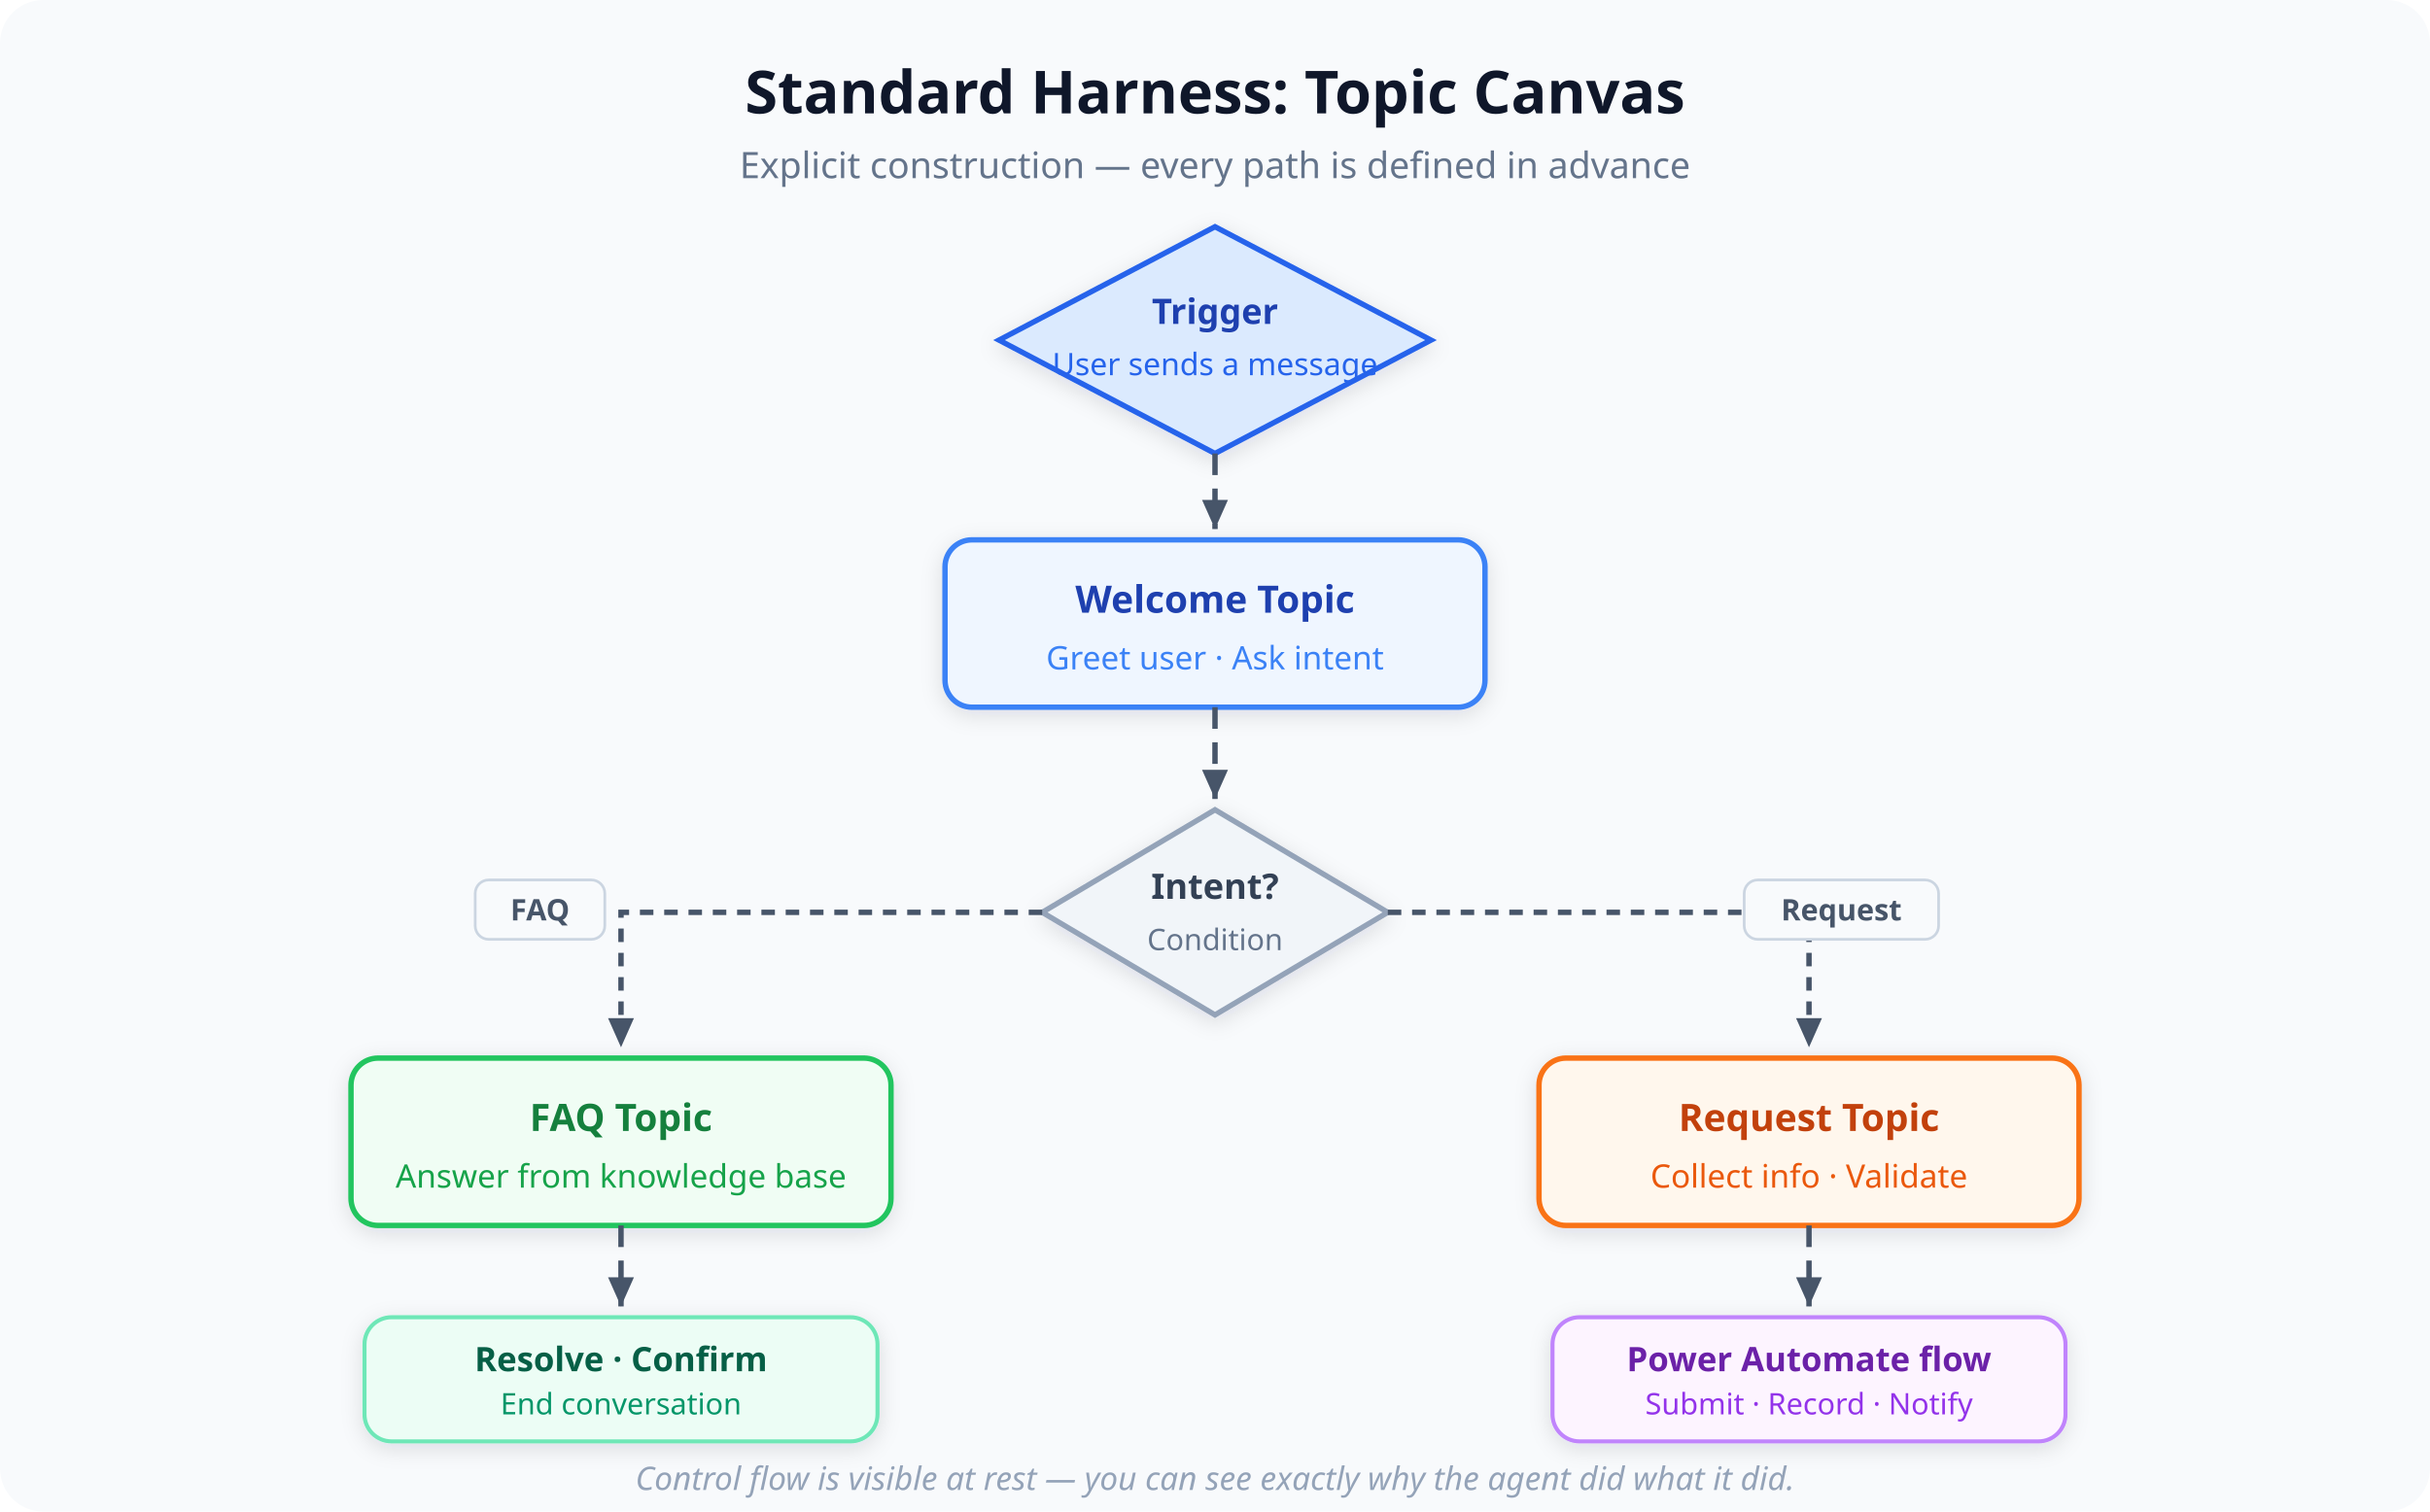
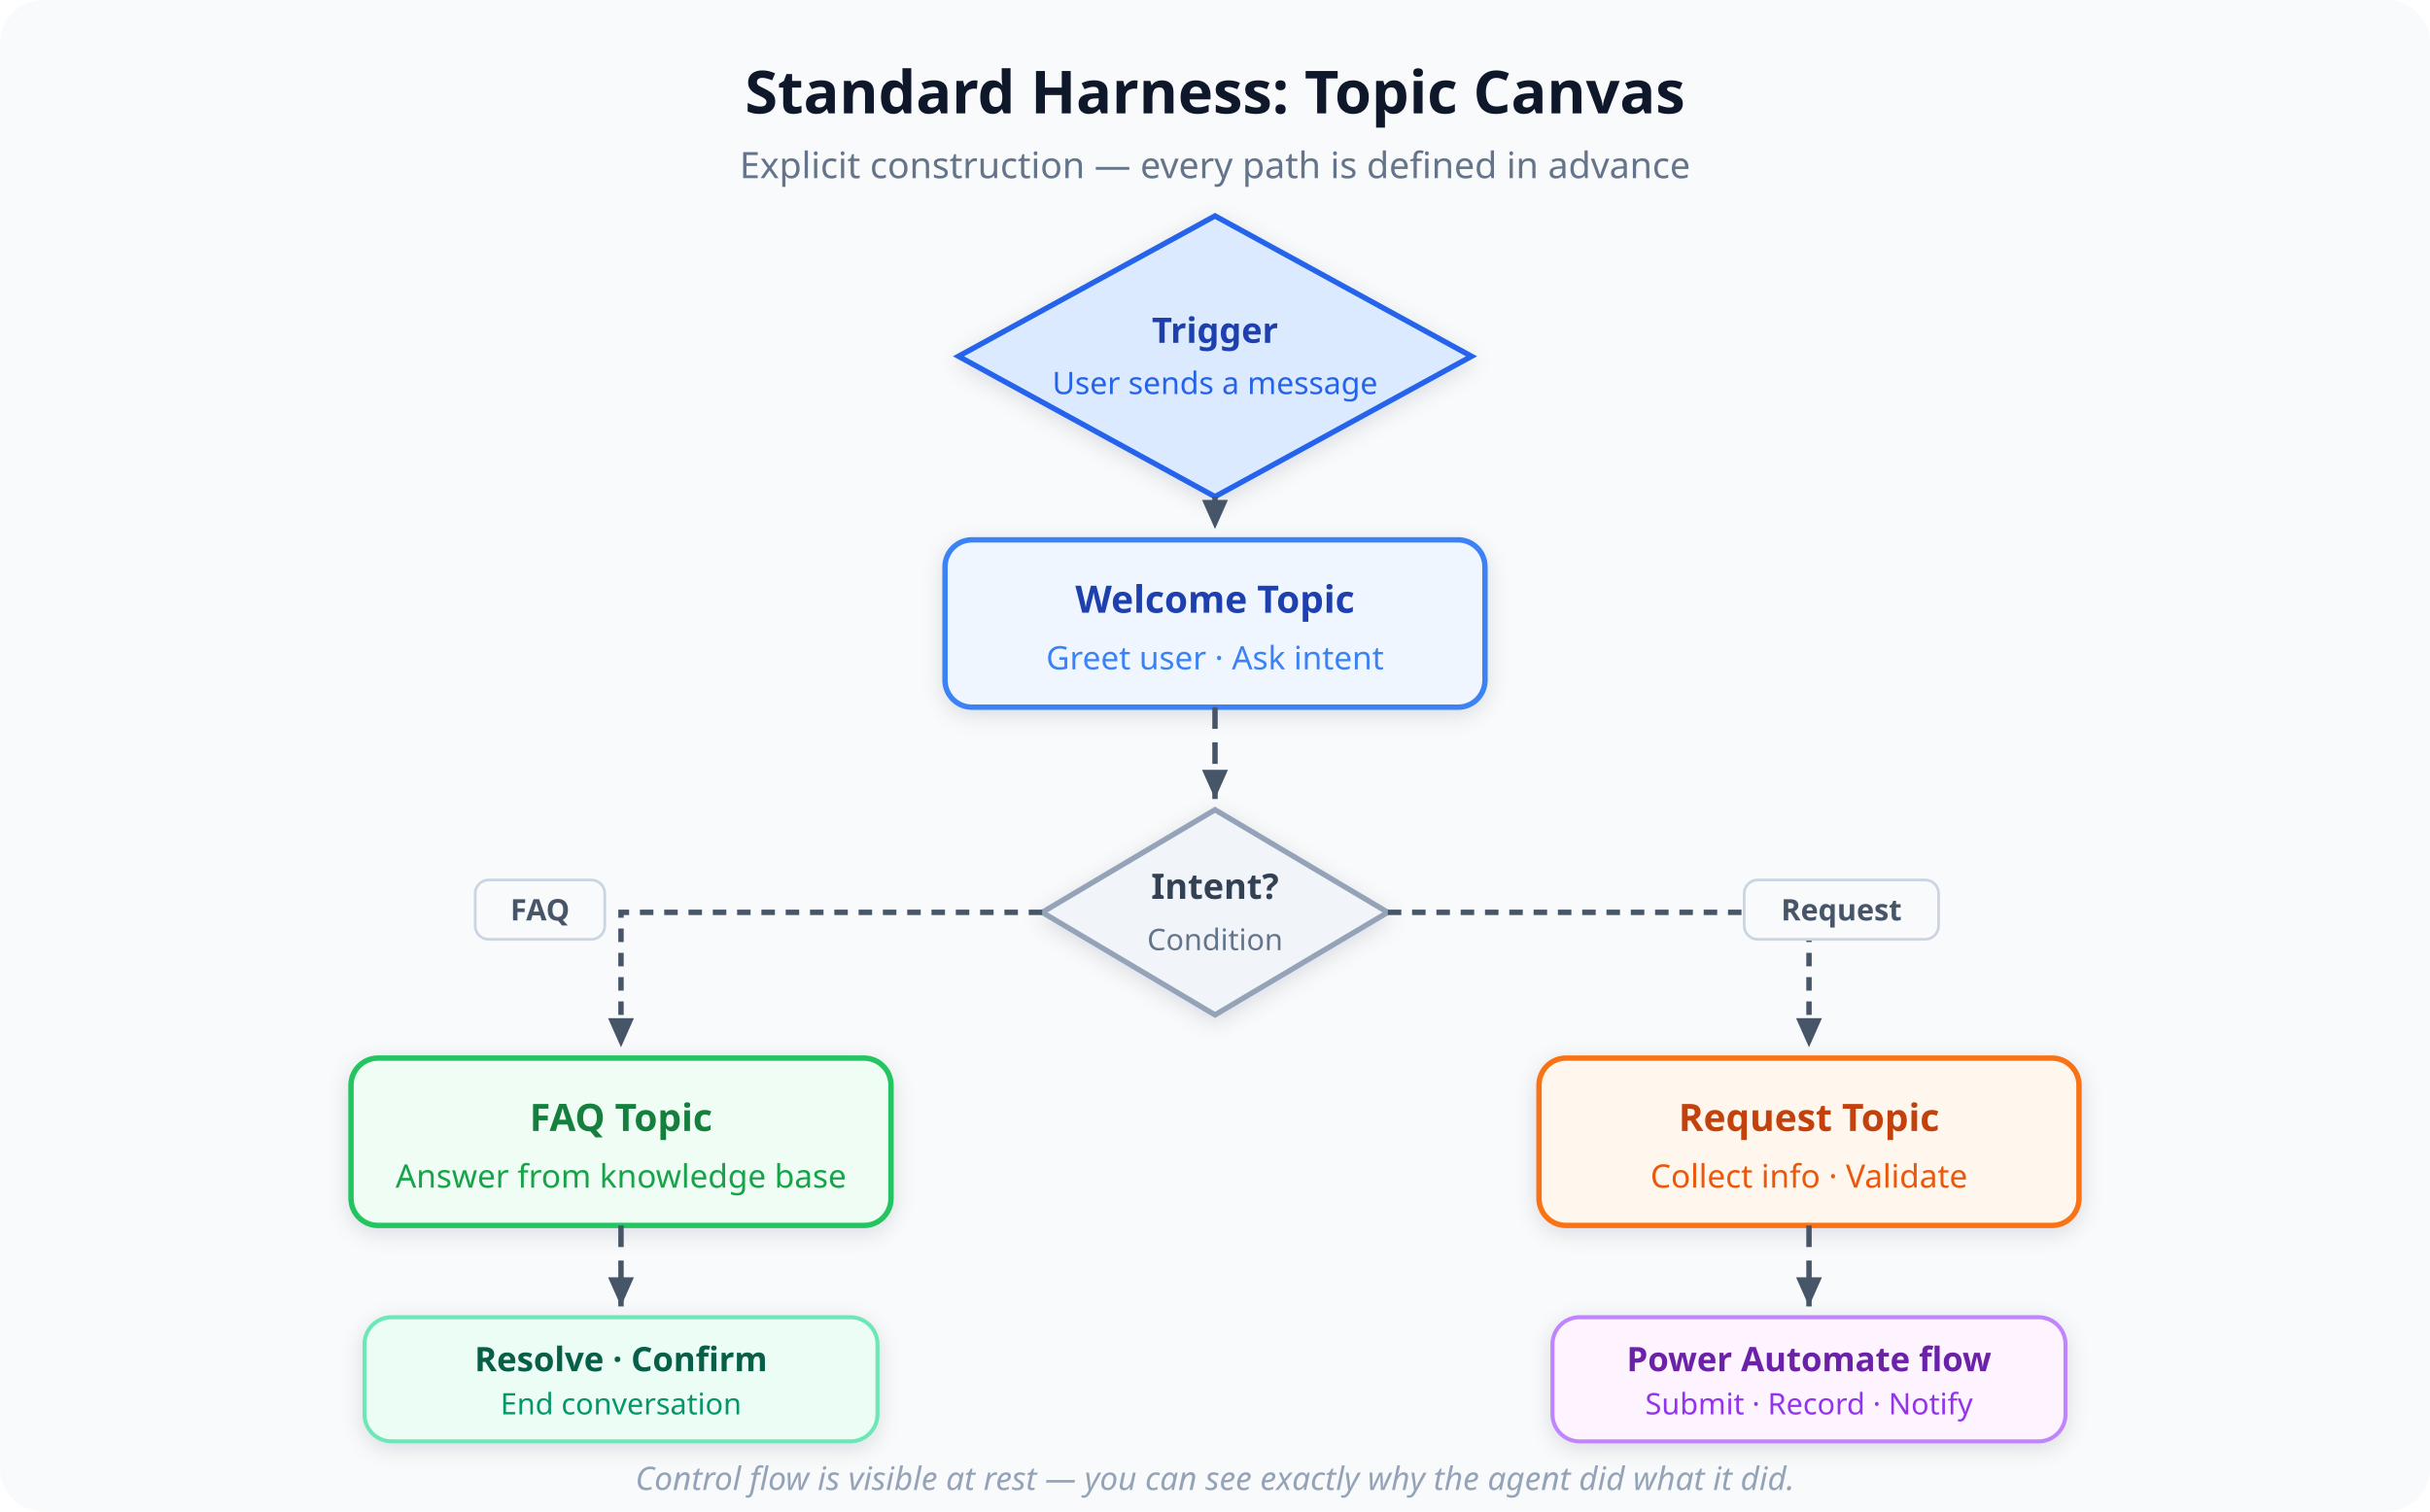
<svg xmlns="http://www.w3.org/2000/svg" viewBox="0 0 900 560" font-family="'Segoe UI', system-ui, -apple-system, sans-serif">
  <defs>
    <marker id="arr" viewBox="0 0 10 10" refX="9" refY="5" markerWidth="6" markerHeight="6" orient="auto">
      <path d="M 0 1 L 9 5 L 0 9 z" fill="#475569" />
    </marker>
    <style>
      .flow {
        stroke-dasharray: 8 5;
        animation: dashmove 1.2s linear infinite;
      }
      .flow-slow {
        stroke-dasharray: 5 4;
        animation: dashmove 2.4s linear infinite;
      }
      @keyframes dashmove {
        to { stroke-dashoffset: -13; }
      }
      .node {
        filter: drop-shadow(0 2px 4px rgba(15, 23, 42, 0.12));
      }
    </style>
  </defs>
  <rect width="900" height="560" fill="#F8FAFC" rx="16" />
  <text x="450" y="42" text-anchor="middle" font-size="22" font-weight="700" fill="#0F172A">Standard Harness: Topic Canvas</text>
  <text x="450" y="66" text-anchor="middle" font-size="13.5" fill="#64748B">Explicit construction — every path is defined in advance</text>
  <g class="node">
-     <polygon points="450,84 530,126 450,168 370,126" fill="#DBEAFE" stroke="#2563EB" stroke-width="2" />
+     <polygon points="450,80 545,132 450,184 355,132" fill="#DBEAFE" stroke="#2563EB" stroke-width="2" />
  </g>
-   <text x="450" y="120" text-anchor="middle" font-size="13" font-weight="700" fill="#1E40AF">Trigger</text>
-   <text x="450" y="139" text-anchor="middle" font-size="11.5" fill="#2563EB">User sends a message</text>
-   <line class="flow" x1="450" y1="168" x2="450" y2="196" stroke="#475569" stroke-width="2" marker-end="url(#arr)" />
+   <text x="450" y="127" text-anchor="middle" font-size="13" font-weight="700" fill="#1E40AF">Trigger</text>
+   <text x="450" y="146" text-anchor="middle" font-size="11.5" fill="#2563EB">User sends a message</text>
+   <line class="flow" x1="450" y1="184" x2="450" y2="196" stroke="#475569" stroke-width="2" marker-end="url(#arr)" />
  <g class="node">
    <rect x="350" y="200" width="200" height="62" rx="10" fill="#EFF6FF" stroke="#3B82F6" stroke-width="2" />
  </g>
  <text x="450" y="227" text-anchor="middle" font-size="14" font-weight="700" fill="#1E40AF">Welcome Topic</text>
  <text x="450" y="248" text-anchor="middle" font-size="12" fill="#3B82F6">Greet user · Ask intent</text>
  <line class="flow" x1="450" y1="262" x2="450" y2="296" stroke="#475569" stroke-width="2" marker-end="url(#arr)" />
  <g class="node">
    <polygon points="450,300 514,338 450,376 386,338" fill="#F1F5F9" stroke="#94A3B8" stroke-width="2" />
  </g>
  <text x="450" y="333" text-anchor="middle" font-size="13" font-weight="600" fill="#334155">Intent?</text>
  <text x="450" y="352" text-anchor="middle" font-size="11" fill="#64748B">Condition</text>
  <path class="flow-slow" d="M 386 338 L 230 338 L 230 388" stroke="#475569" stroke-width="2" fill="none" marker-end="url(#arr)" />
  <rect x="176" y="326" width="48" height="22" rx="5" fill="#F8FAFC" stroke="#CBD5E1" stroke-width="1" />
  <text x="200" y="341" text-anchor="middle" font-size="11" font-weight="600" fill="#475569">FAQ</text>
  <path class="flow-slow" d="M 514 338 L 670 338 L 670 388" stroke="#475569" stroke-width="2" fill="none" marker-end="url(#arr)" />
  <rect x="646" y="326" width="72" height="22" rx="5" fill="#F8FAFC" stroke="#CBD5E1" stroke-width="1" />
  <text x="682" y="341" text-anchor="middle" font-size="11" font-weight="600" fill="#475569">Request</text>
  <g class="node">
    <rect x="130" y="392" width="200" height="62" rx="10" fill="#F0FDF4" stroke="#22C55E" stroke-width="2" />
  </g>
  <text x="230" y="419" text-anchor="middle" font-size="14" font-weight="700" fill="#15803D">FAQ Topic</text>
  <text x="230" y="440" text-anchor="middle" font-size="12" fill="#16A34A">Answer from knowledge base</text>
  <g class="node">
    <rect x="570" y="392" width="200" height="62" rx="10" fill="#FFF7ED" stroke="#F97316" stroke-width="2" />
  </g>
  <text x="670" y="419" text-anchor="middle" font-size="14" font-weight="700" fill="#C2410C">Request Topic</text>
  <text x="670" y="440" text-anchor="middle" font-size="12" fill="#EA580C">Collect info · Validate</text>
  <line class="flow" x1="230" y1="454" x2="230" y2="484" stroke="#475569" stroke-width="2" marker-end="url(#arr)" />
  <line class="flow" x1="670" y1="454" x2="670" y2="484" stroke="#475569" stroke-width="2" marker-end="url(#arr)" />
  <g class="node">
    <rect x="135" y="488" width="190" height="46" rx="10" fill="#ECFDF5" stroke="#6EE7B7" stroke-width="1.5" />
  </g>
  <text x="230" y="508" text-anchor="middle" font-size="12.5" font-weight="600" fill="#065F46">Resolve · Confirm</text>
  <text x="230" y="524" text-anchor="middle" font-size="11" fill="#059669">End conversation</text>
  <g class="node">
    <rect x="575" y="488" width="190" height="46" rx="10" fill="#FDF4FF" stroke="#C084FC" stroke-width="1.5" />
  </g>
  <text x="670" y="508" text-anchor="middle" font-size="12.5" font-weight="600" fill="#6B21A8">Power Automate flow</text>
  <text x="670" y="524" text-anchor="middle" font-size="11" fill="#9333EA">Submit · Record · Notify</text>
  <text x="450" y="552" text-anchor="middle" font-size="12" fill="#94A3B8" font-style="italic">Control flow is visible at rest — you can see exactly why the agent did what it did.</text>
</svg>
